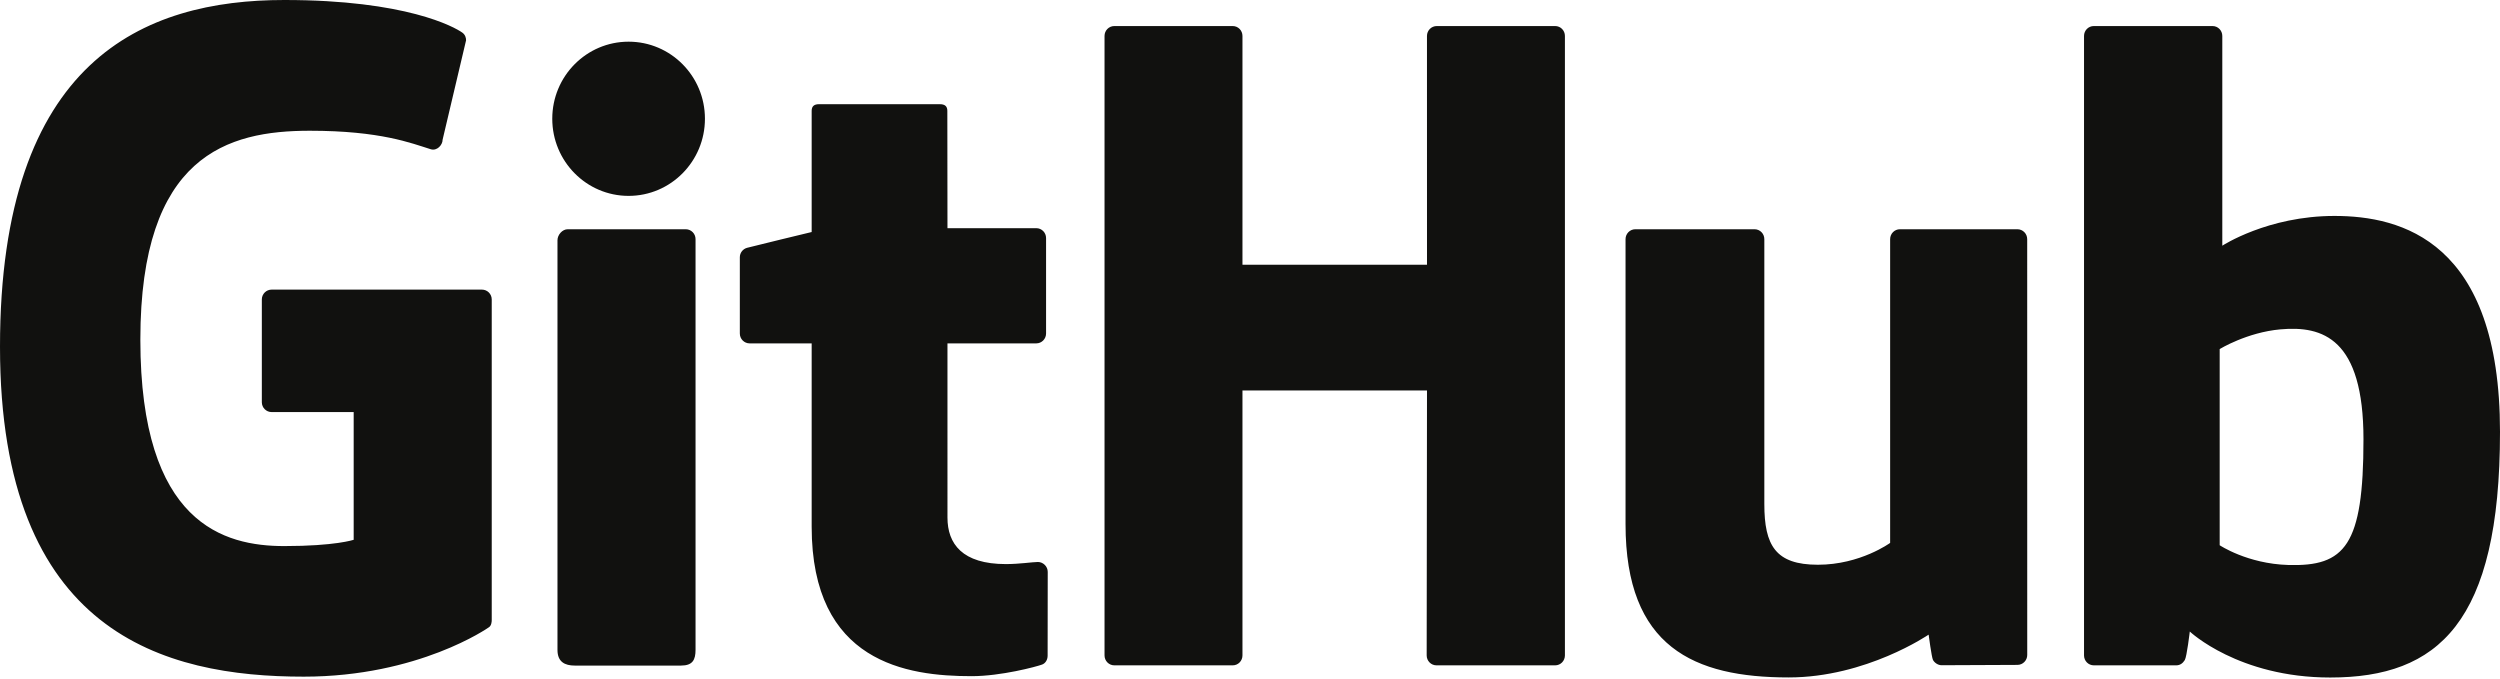
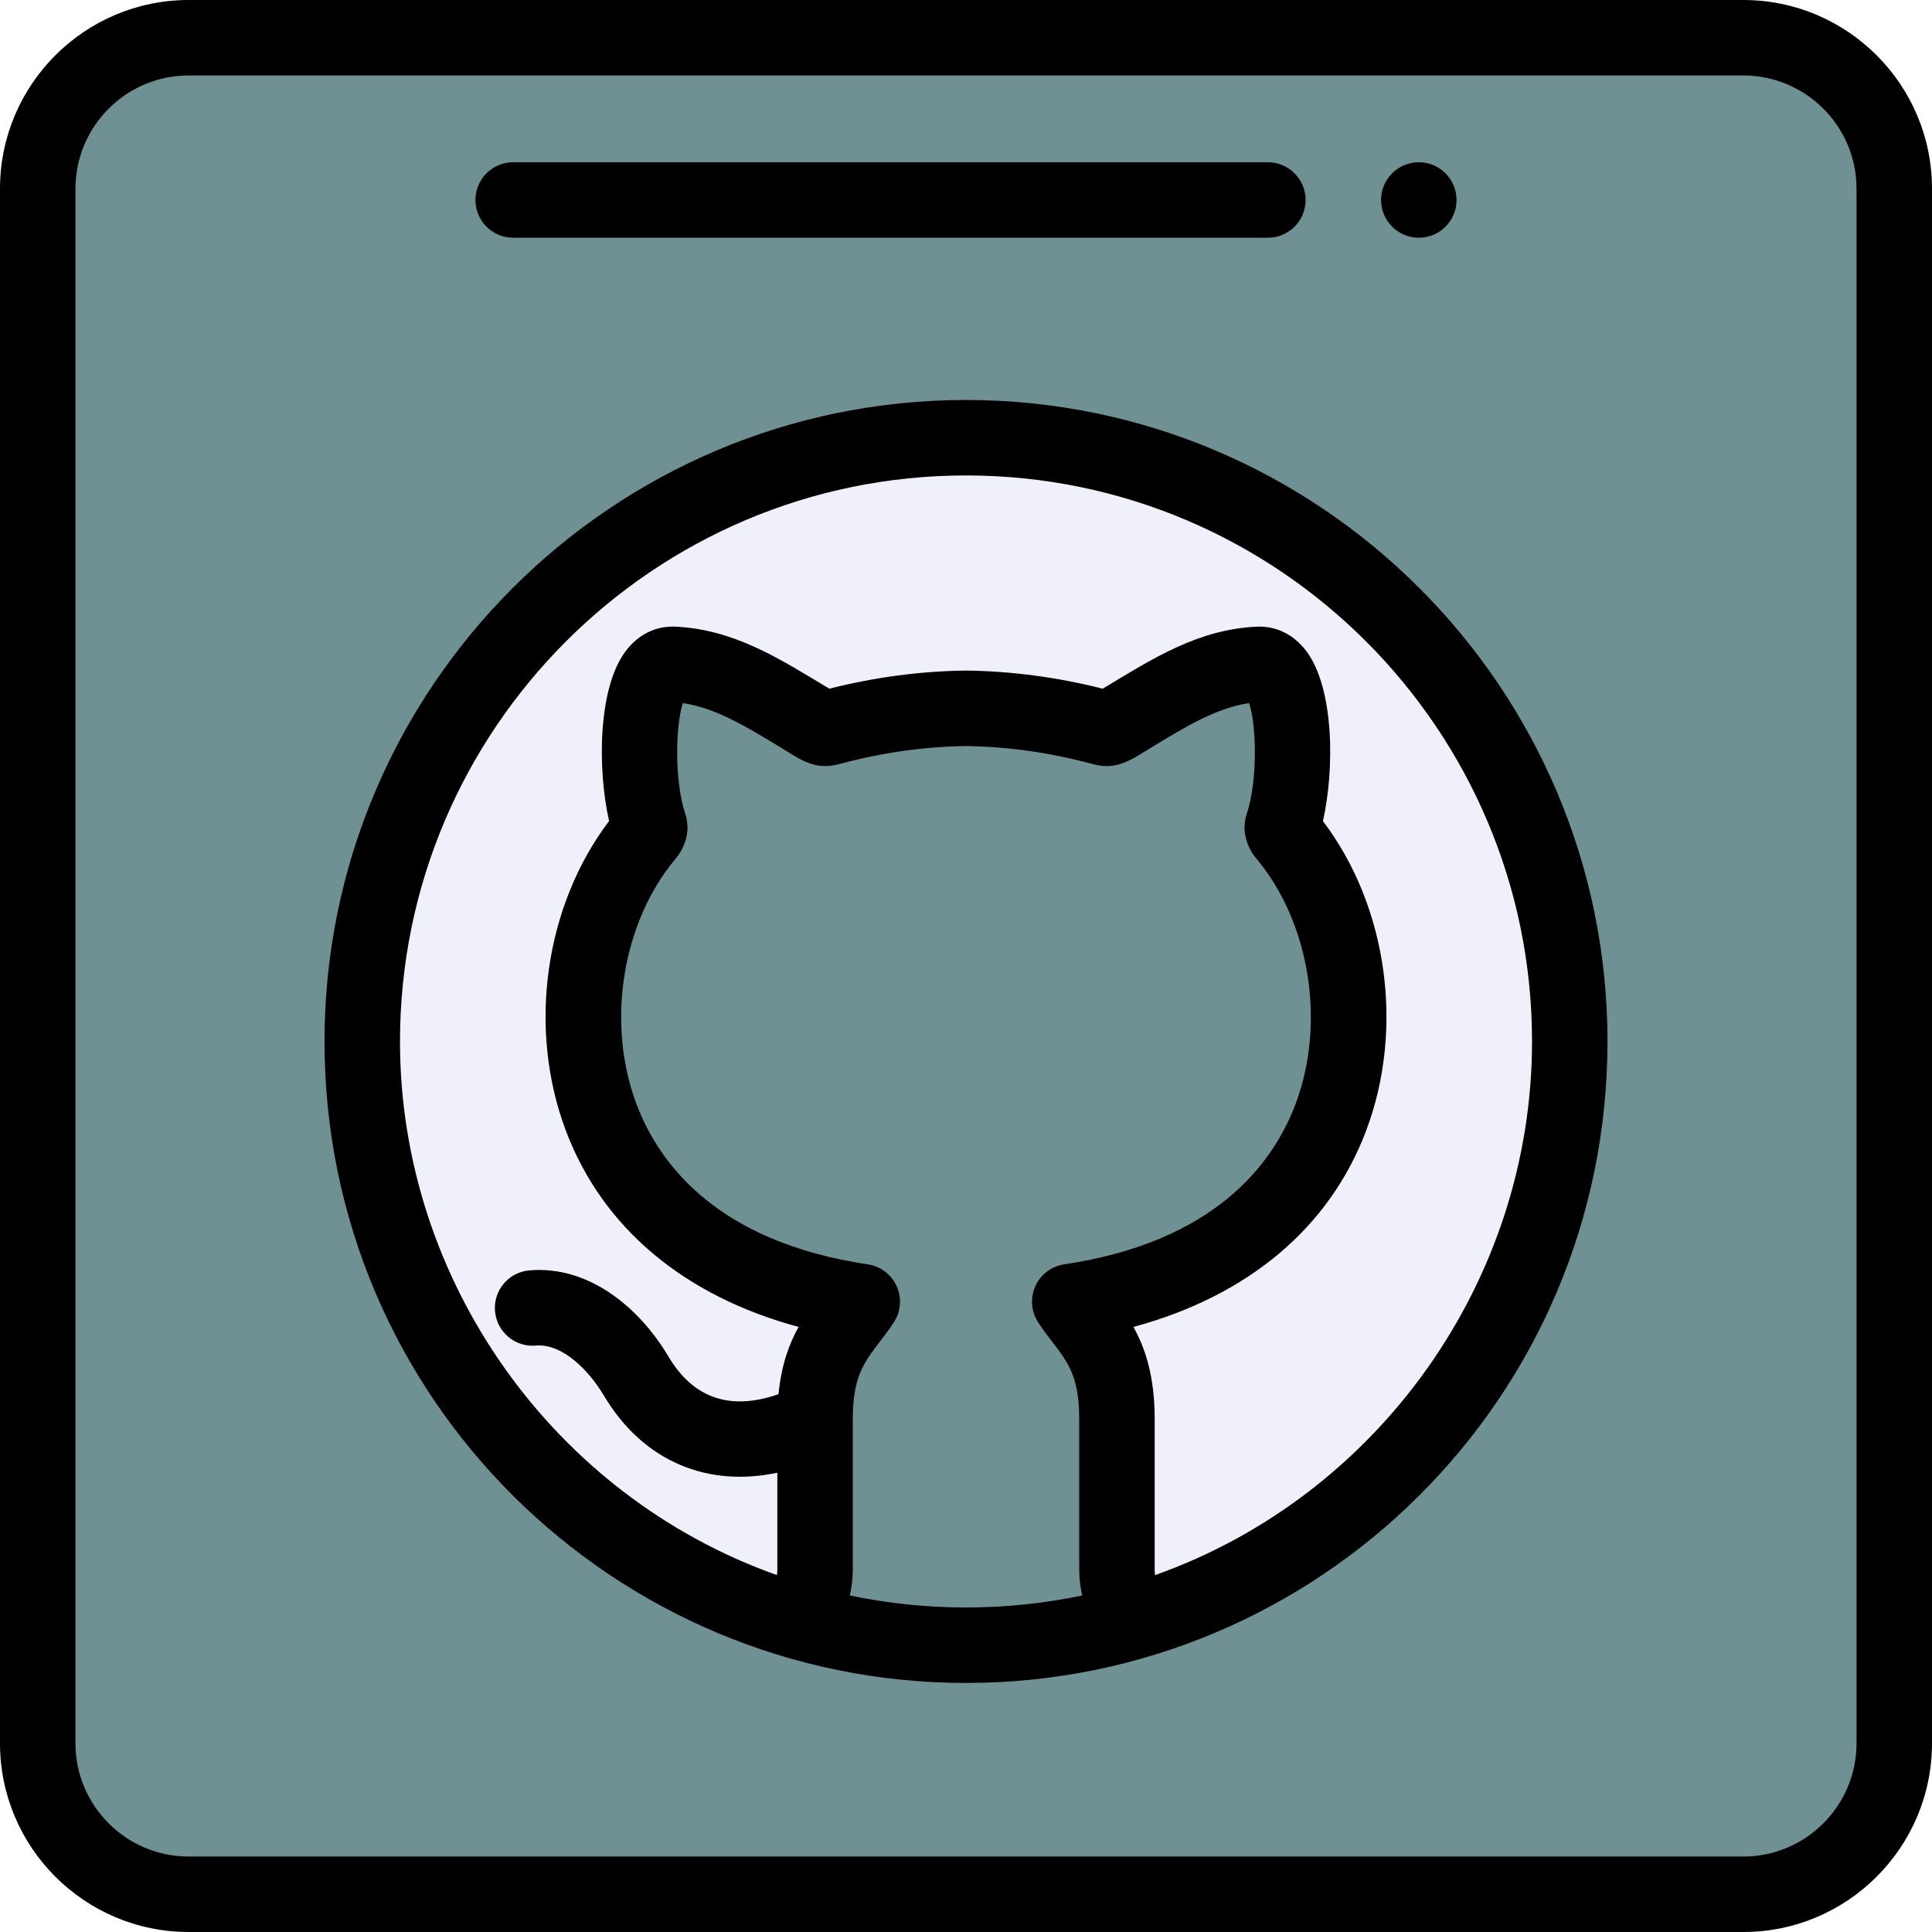
- <svg xmlns="http://www.w3.org/2000/svg" width="512px" height="139px" viewBox="0 0 512 139" version="1.1" preserveAspectRatio="xMidYMid">
-   <g>
-     <path d="M98.696,59.312 L55.635,59.312 C54.525,59.312 53.623,60.215 53.623,61.326 L53.623,82.379 C53.623,83.49 54.525,84.394 55.635,84.394 L72.434,84.394 L72.434,110.551 C72.434,110.551 68.662,111.837 58.234,111.837 C45.931,111.837 28.744,107.341 28.744,69.549 C28.744,31.749 46.641,26.776 63.442,26.776 C77.985,26.776 84.251,29.337 88.237,30.57 C89.49,30.954 90.649,29.707 90.649,28.595 L95.452,8.253 C95.452,7.734 95.276,7.107 94.683,6.682 C93.064,5.527 83.187,-1.42108547e-14 58.234,-1.42108547e-14 C29.487,-1.42108547e-14 0,12.23 0,71.023 C0,129.818 33.761,138.579 62.209,138.579 C85.765,138.579 100.054,128.513 100.054,128.513 C100.643,128.188 100.707,127.365 100.707,126.987 L100.707,61.326 C100.707,60.215 99.807,59.312 98.696,59.312 Z M320.495,7.359 C320.495,6.239 319.608,5.335 318.497,5.335 L294.251,5.335 C293.144,5.335 292.243,6.239 292.243,7.359 C292.243,7.365 292.249,54.215 292.249,54.215 L254.457,54.215 L254.457,7.359 C254.457,6.239 253.565,5.335 252.456,5.335 L228.211,5.335 C227.108,5.335 226.208,6.239 226.208,7.359 L226.208,134.231 C226.208,135.35 227.108,136.262 228.211,136.262 L252.456,136.262 C253.565,136.262 254.457,135.35 254.457,134.231 L254.457,79.964 L292.249,79.964 C292.249,79.964 292.183,134.227 292.183,134.231 C292.183,135.35 293.083,136.262 294.191,136.262 L318.495,136.262 C319.606,136.262 320.493,135.35 320.495,134.231 L320.495,7.359 Z M144.371,24.322 C144.371,15.591 137.371,8.536 128.736,8.536 C120.109,8.536 113.104,15.591 113.104,24.322 C113.104,33.042 120.109,40.117 128.736,40.117 C137.371,40.117 144.371,33.042 144.371,24.322 Z M142.447,107.534 L142.447,48.97 C142.447,47.858 141.55,46.949 140.441,46.949 L116.272,46.949 C115.163,46.949 114.171,48.093 114.171,49.205 L114.171,133.11 C114.171,135.576 115.708,136.309 117.697,136.309 L139.472,136.309 C141.861,136.309 142.447,135.136 142.447,133.07 L142.447,107.534 Z M413.162,46.949 L389.102,46.949 C387.998,46.949 387.1,47.858 387.1,48.977 L387.1,111.187 C387.1,111.187 380.988,115.659 372.312,115.659 C363.637,115.659 361.335,111.722 361.335,103.228 L361.335,48.977 C361.335,47.858 360.438,46.949 359.334,46.949 L334.915,46.949 C333.813,46.949 332.91,47.858 332.91,48.977 L332.91,107.336 C332.91,132.567 346.973,138.739 366.318,138.739 C382.187,138.739 394.983,129.972 394.983,129.972 C394.983,129.972 395.592,134.592 395.868,135.14 C396.144,135.687 396.862,136.238 397.638,136.238 L413.173,136.17 C414.275,136.17 415.178,135.259 415.178,134.145 L415.17,48.977 C415.17,47.858 414.271,46.949 413.162,46.949 Z M468.597,115.707 C460.252,115.453 454.591,111.666 454.591,111.666 L454.591,71.488 C454.591,71.488 460.176,68.065 467.027,67.453 C475.691,66.677 484.04,69.294 484.04,89.963 C484.04,111.758 480.272,116.059 468.597,115.707 Z M478.087,44.224 C464.422,44.224 455.127,50.321 455.127,50.321 L455.127,7.359 C455.127,6.239 454.232,5.335 453.126,5.335 L428.812,5.335 C427.706,5.335 426.808,6.239 426.808,7.359 L426.808,134.231 C426.808,135.35 427.706,136.262 428.815,136.262 L445.685,136.262 C446.444,136.262 447.02,135.87 447.444,135.184 C447.864,134.502 448.469,129.335 448.469,129.335 C448.469,129.335 458.411,138.756 477.232,138.756 C499.328,138.756 512,127.548 512,88.441 C512,49.334 491.762,44.224 478.087,44.224 Z M212.229,46.731 L194.042,46.731 C194.042,46.731 194.014,22.709 194.014,22.704 C194.014,21.795 193.546,21.34 192.495,21.34 L167.71,21.34 C166.746,21.34 166.229,21.764 166.229,22.69 L166.229,47.52 C166.229,47.52 153.809,50.518 152.969,50.76 C152.133,51.002 151.517,51.774 151.517,52.694 L151.517,68.297 C151.517,69.419 152.413,70.324 153.522,70.324 L166.229,70.324 L166.229,107.86 C166.229,135.74 185.785,138.479 198.982,138.479 C205.012,138.479 212.225,136.542 213.416,136.103 C214.136,135.838 214.554,135.092 214.554,134.283 L214.575,117.119 C214.575,116 213.629,115.094 212.564,115.094 C211.505,115.094 208.793,115.525 206.002,115.525 C197.069,115.525 194.042,111.371 194.042,105.995 C194.042,100.622 194.041,70.324 194.041,70.324 L212.229,70.324 C213.338,70.324 214.235,69.419 214.235,68.297 L214.235,48.753 C214.235,47.634 213.338,46.731 212.229,46.731 Z" fill="#11110F" />
-   </g>
+ <svg xmlns="http://www.w3.org/2000/svg" height="512pt" viewBox="0 0 512 512" width="512pt">
+   <path d="m462 10h-412c-22.09 0-40 17.91-40 40v412c0 22.09 17.91 40 40 40h412c22.09 0 40-17.91 40-40v-412c0-22.09-17.91-40-40-40zm0 0" fill="#709193" />
+   <path d="m256 116c88.371 0 160 71.629 160 160 0 72.66-48.43 134.012-114.781 153.52-3.277-3.559-5.188-8.301-5.219-13.52v-39.82c.031-18.309-7.219-23.141-12.512-31.219 83.613-12.48 86.242-89.359 57.043-123.941-.453-.52-.859-1.508-.672-2.07 4.48-13.539 3.902-43.359-6.348-42.891-14.043.652-25.242 8.562-38.273 16.312-.988.578-1.777.809-2.93.5-11.98-3.25-24.09-5.012-36.309-5.16-12.219.148-24.328 1.91-36.309 5.16-1.152.309-1.941.078-2.93-.5-13.031-7.75-24.23-15.66-38.273-16.312-10.25-.469-10.828 29.352-6.348 42.891.188.562-.219 1.551-.672 2.07-29.199 34.582-26.57 111.461 57.043 123.941-5.293 8.078-12.543 12.91-12.512 31.219v39.82c-.031 5.219-1.941 9.961-5.219 13.52-66.352-19.508-114.781-80.859-114.781-153.52 0-88.371 71.629-160 160-160zm0 0" fill="#f0f0fa" />
+   <path d="m386 53c0 5.523-4.477 10-10 10s-10-4.477-10-10 4.477-10 10-10 10 4.477 10 10zm0 0" />
+   <path d="m256 106c-93.738 0-170 76.262-170 170 0 94.645 76.879 170 170 170 93.324 0 170-75.488 170-170 0-93.738-76.262-170-170-170zm-30.793 316.82c.508-2.207.781-4.492.793-6.82v-39.836c-.023-14.582 5.059-16.844 10.875-25.727 1.867-2.852 2.152-6.457.762-9.57-1.395-3.109-4.277-5.297-7.648-5.797-39.668-5.922-55.238-26.371-61.316-42.48-8.094-21.461-3.809-48.223 10.418-65.094 2.164-2.543 4.102-7.113 2.547-11.688-3.035-9.168-2.562-23.812-.672-29.477 8.617 1.262 16.668 6.145 25.84 11.711 5.309 3.227 9.082 6.203 15.504 4.477 11.223-3.043 22.559-4.66 33.691-4.809 11.137.145 22.473 1.766 33.711 4.812 6.383 1.723 10.281-1.32 15.484-4.48 9.176-5.566 17.227-10.453 25.844-11.711 1.891 5.66 2.363 20.301-.645 29.395-1.582 4.652.352 9.227 2.516 11.77 14.23 16.867 18.516 43.633 10.418 65.094-6.074 16.109-21.645 36.559-61.312 42.477-3.371.504-6.254 2.691-7.648 5.801-1.395 3.113-1.109 6.719.758 9.57 5.805 8.863 10.902 11.125 10.879 25.742v39.875c.012 2.305.281 4.574.785 6.766-10.074 2.102-20.383 3.18-30.789 3.18s-20.719-1.078-30.793-3.18zm80.902-5.402c-.062-.465-.105-.934-.109-1.418v-39.805c.02-11.477-2.504-18.941-5.629-24.539 30.348-8.203 51.977-26.309 61.668-52.008 10.238-27.145 5.594-59.594-11.449-82.059 3.105-13.668 3.016-35.254-4.426-45.07-3.328-4.395-7.977-6.672-13.117-6.449-15.637.723-27.688 8.527-40.812 16.441-12.012-3.039-24.145-4.652-36.113-4.801-.082-.004-.16-.004-.242 0-11.973.145-24.113 1.762-36.113 4.801-13.023-7.852-25.109-15.715-40.816-16.441-5.117-.234-9.781 2.055-13.113 6.449-7.43 9.801-7.531 31.336-4.422 45.062-17.043 22.465-21.691 54.922-11.453 82.066 9.691 25.699 31.32 43.805 61.668 52.004-2.469 4.422-4.555 10.016-5.316 17.816-12.367 4.324-22.379 1.473-29.176-9.98-7.949-13.371-21.418-24.156-36.855-22.824-5.504.477-9.578 5.324-9.102 10.824.473 5.504 5.336 9.586 10.824 9.105 7.148-.621 14.199 6.824 17.938 13.109 10.688 18.012 28 24.441 46.059 20.578v25.66c-.004.504-.047.992-.113 1.473-59.199-21.004-99.887-78.02-99.887-141.414 0-82.711 67.289-150 150-150s150 67.289 150 150c0 63.395-40.688 120.41-99.891 141.418zm0 0" />
+   <path d="m462 0h-412c-27.57 0-50 22.43-50 50v412c0 27.57 22.43 50 50 50h412c27.57 0 50-22.43 50-50v-412c0-27.57-22.43-50-50-50zm30 462c0 16.543-13.457 30-30 30h-412c-16.543 0-30-13.457-30-30v-412c0-16.543 13.457-30 30-30h412c16.543 0 30 13.457 30 30zm0 0" />
+   <path d="m136 63h200c5.523 0 10-4.477 10-10s-4.477-10-10-10h-200c-5.523 0-10 4.477-10 10s4.477 10 10 10zm0 0" />
</svg>
